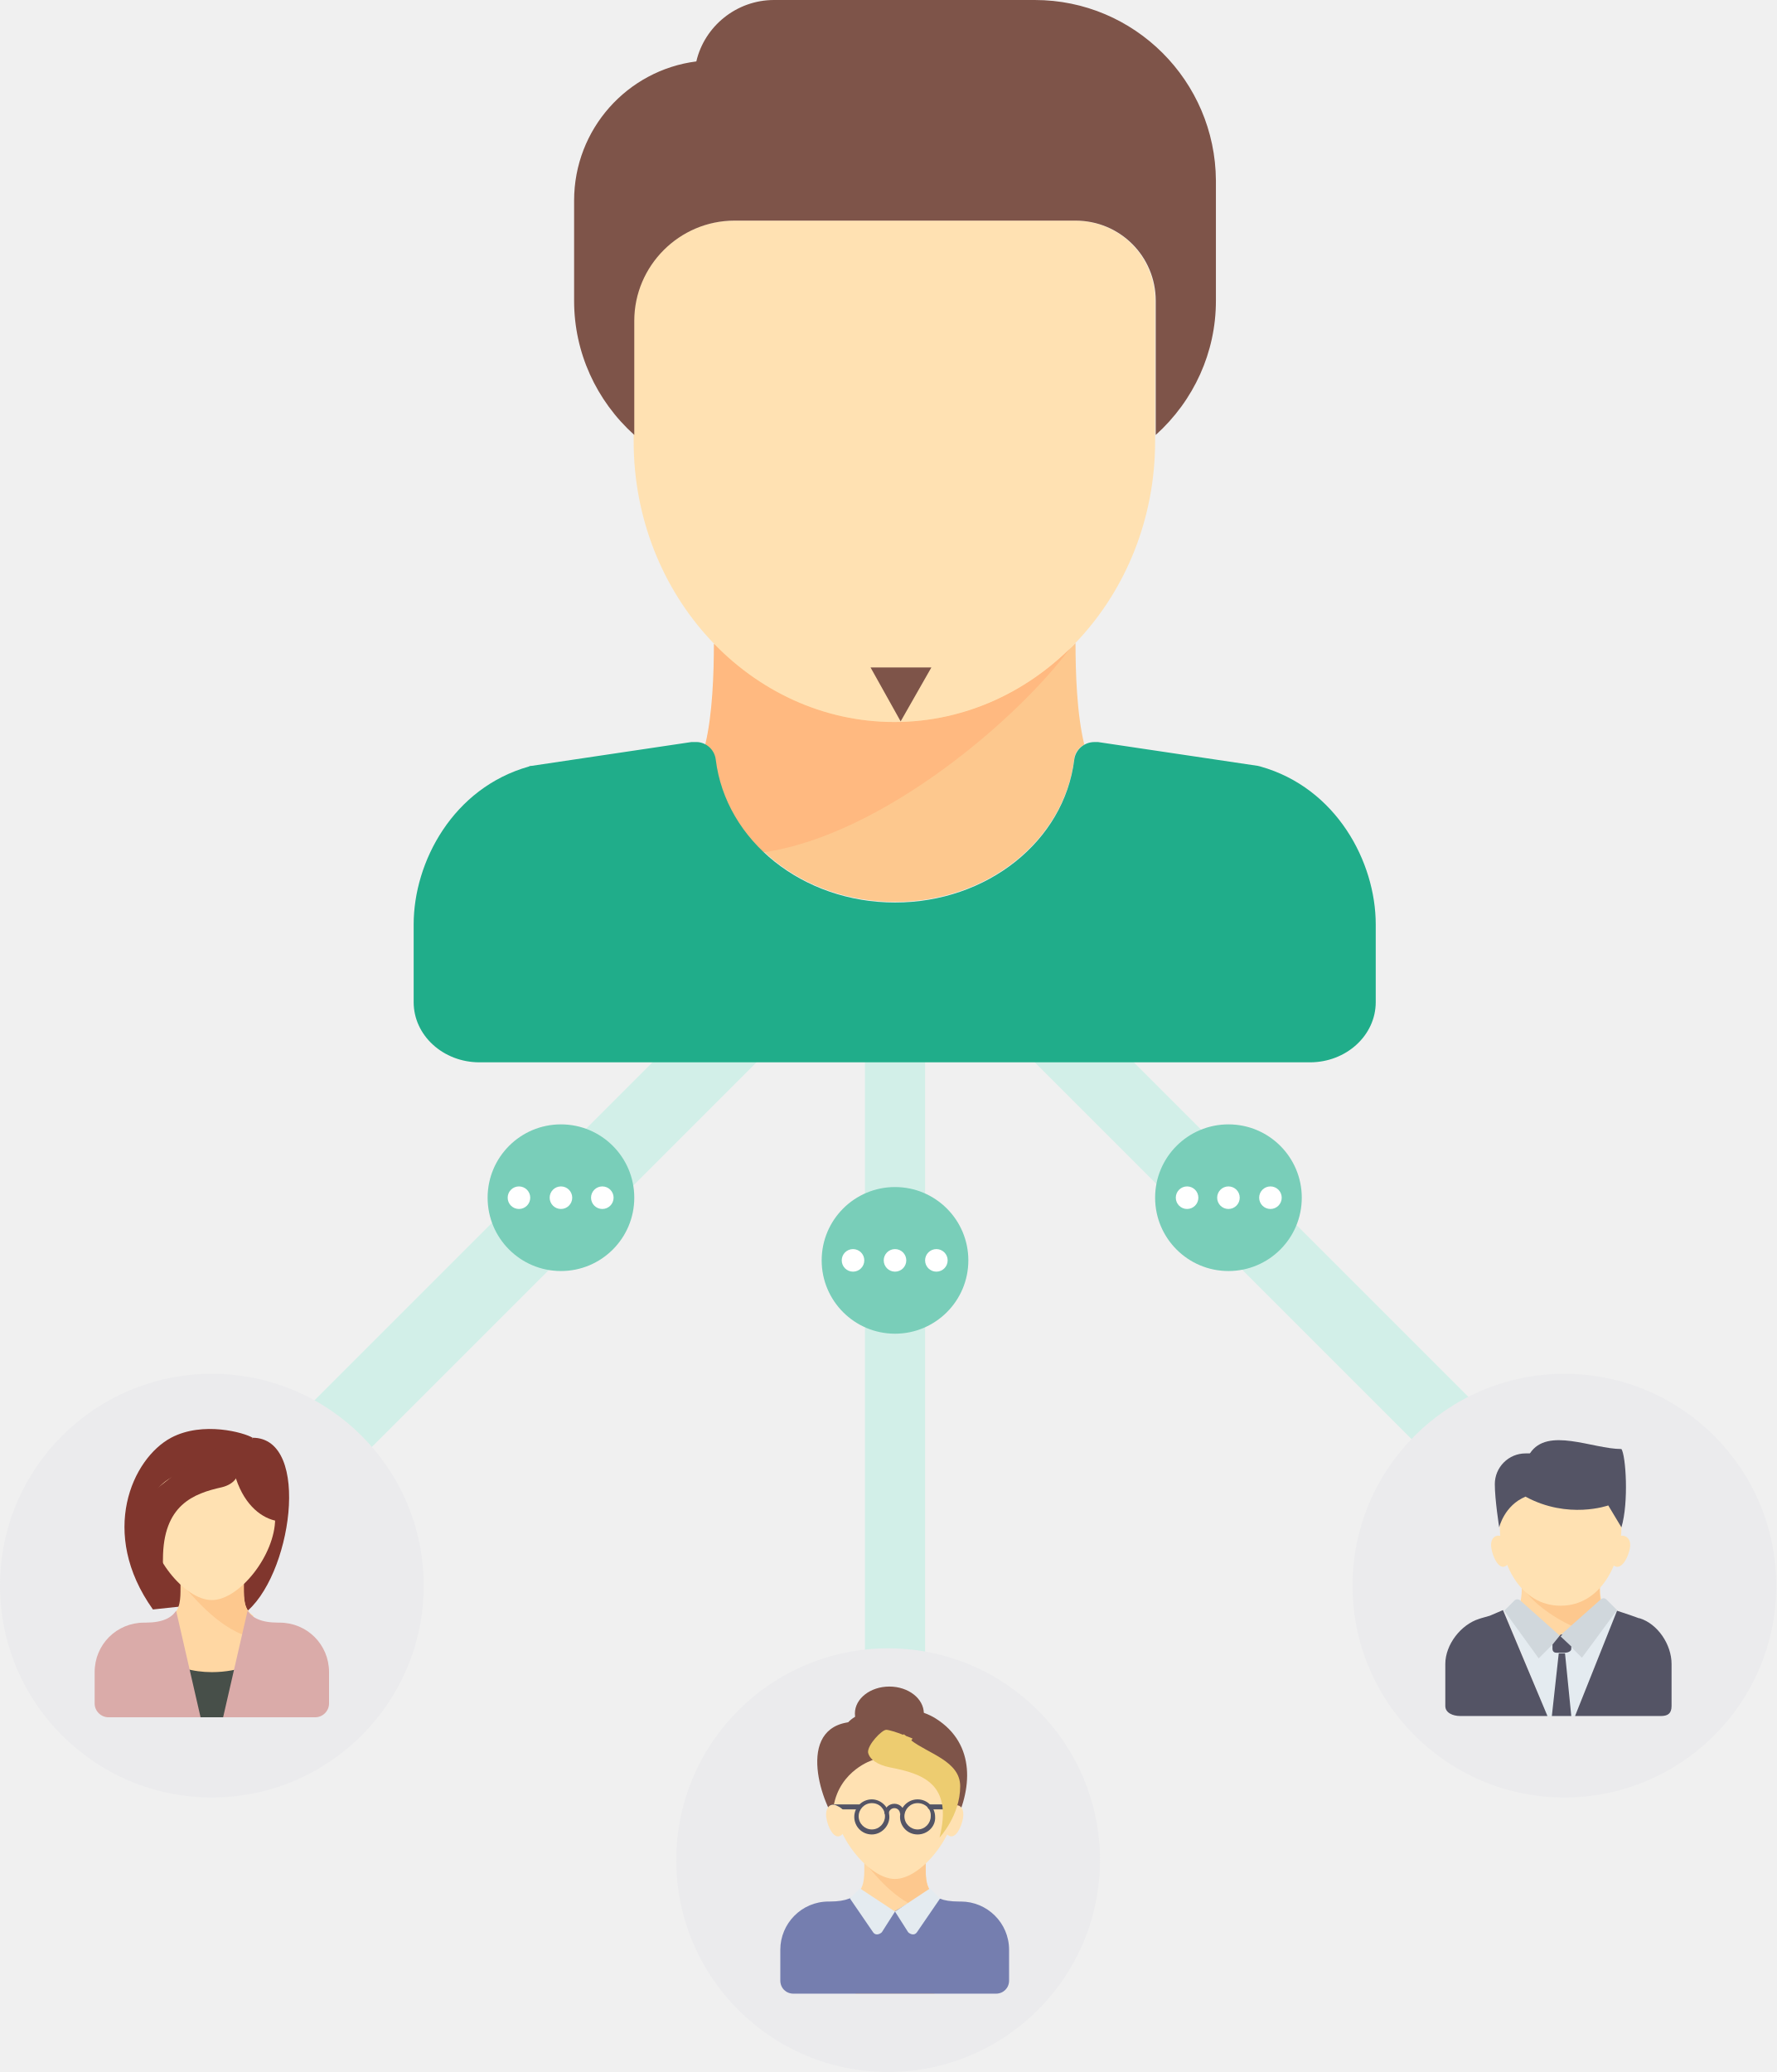
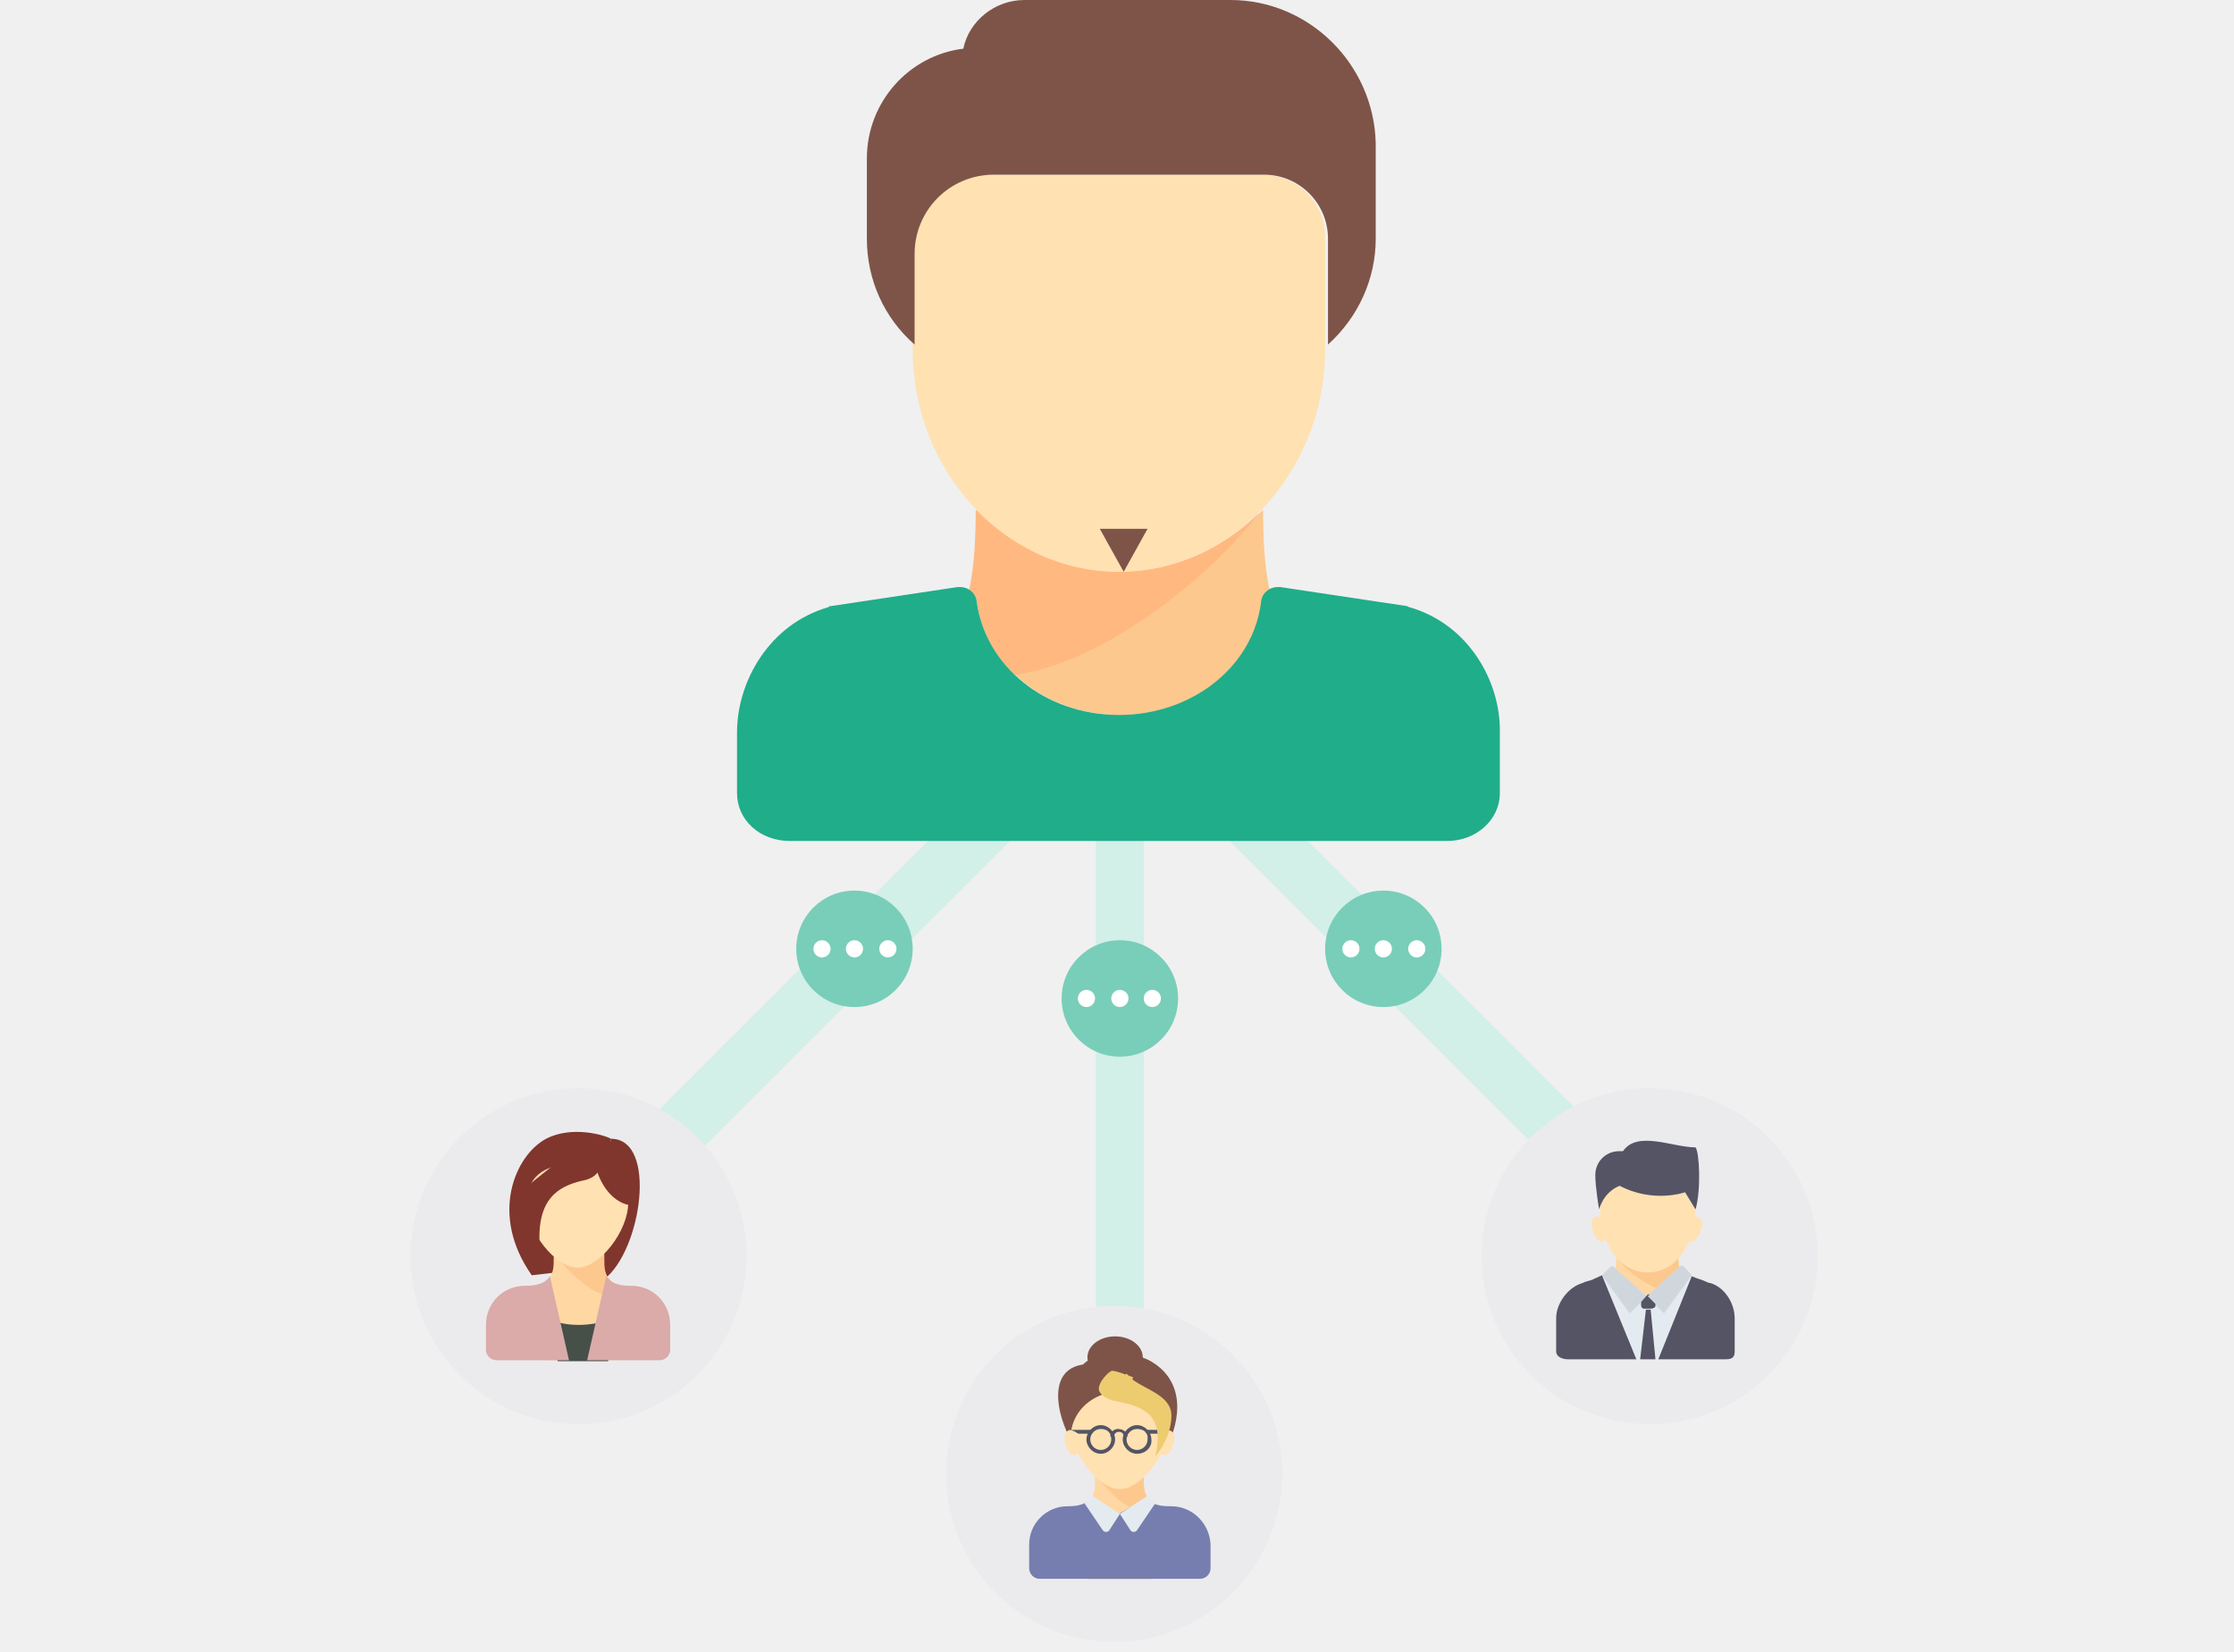
- <svg xmlns="http://www.w3.org/2000/svg" viewBox="0 0 283.5 330.6">
-   <style>.st0{opacity:.49;fill:url(#SVGID_3_)}.st1{fill:#fff}.st2{fill:#262626}.st3{fill:#eaedf4}.st4{fill:#ade9e9}.st5{fill:#20ad8a}.st6{fill:#ffc06c}.st7{fill:#3f4d55}.st8{fill:#5d5d5d}.st9{fill:#b7b7b7}.st10{fill:#adadad}.st11{fill:#b2b2b2}.st12{fill:gray}.st13{fill:#4d4d4d}.st14{fill:#333}.st15{fill:#efce4a}.st16{fill:#ed8a19}.st17{fill:#ebba16}.st18{fill:#c7cac7}.st19{fill:#e7eced}.st20{opacity:.7;clip-path:url(#SVGID_5_)}.st21{opacity:.12;fill:#ffc06c}.st22{opacity:.16}.st22,.st23,.st24{fill:#ffc06c}.st23{opacity:.22}.st24{opacity:.3}.st25{clip-path:url(#SVGID_7_)}.st26{opacity:.15}.st26,.st27,.st28{fill:#20ad8a}.st27{opacity:.23}.st28{opacity:.3}.st29{fill:#aaa}.st30,.st31{fill:none;stroke:#3f4d55;stroke-miterlimit:10}.st31{stroke-linecap:round}.st32{fill:#f00101}.st33{fill:#030303}.st34{fill:#70cadb}.st35{fill:#e01765}.st36{fill:#e8a723}.st37{fill:#3eb890}.st38{fill:#cc2027}.st39{fill:#361238}.st40{fill:#65863a}.st41{fill:#1a937d}.st42{fill:#666}.st43{fill:#d5e1e8}.st44{fill:#e6eef2}.st45{fill:#573d82}.st46{fill:#453068}.st47{fill:#3fba91}.st48{fill:#6fcbdc}.st49{fill:#dcdcdc}.st50{fill:#ffc585}.st51{fill:#ff3e88}.st52{fill:#675470}.st53{fill:#4a4687}.st54{fill:#f3f3f3}.st55{opacity:.5;fill:#8977a7}.st56{fill:#e1e9ef}.st57{fill:#ffd7a3}.st58{fill:#fdc88e}.st59{fill:#ffe1b2}.st60{fill:#a2cde2}.st61{fill:#545465}.st62{fill:#29394a}.st63{fill:#b5e0f0}.st64{fill:#4a698e}.st65{fill:#416185}.st66{fill:#395a7f}.st67{fill:#ffd5ab}.st68{fill:#e4ebf0}.st69{fill:#d0d7dc}.st70{fill:#527992}.st71{fill:#475f7f}.st72{fill:#d3e5bd}.st73{fill:#827873}.st74{fill:#e0dddc}.st75{fill:#a19996}.st76{fill:#3cf}.st77{fill:#d8dce1}.st78{fill:#db4026}.st79{fill:#5c546a}.st80{fill:#e8d21d}.st81{fill:#4aecaf}.st82{fill:#80362d}.st83{fill:#ffb980}.st84{fill:#f8ab6b}.st85{fill:#bf9b5f}.st86{fill:#83603f}.st87{fill:#b0e070}.st88{fill:#7e5c62}.st89{fill:#a27082}.st90{fill:#7e5449}.st91{fill:#ffda44}.st92{fill:#ffcd00}.st93{fill:#b1664f}.st94{fill:#ffdaa9}.st95{fill:#5fbea0}.st96{fill:none;stroke:#fff;stroke-width:2;stroke-linecap:round;stroke-miterlimit:10}.st97{fill:#188268}.st98{fill:#d2efe8}.st99{fill:#79ceb9}.st100{fill:#ebebed}.st101{fill:#474f49}.st102{fill:#daaba9}.st103{fill:#757eaf}.st104{fill:#edcc70}.st105{fill:#b9bbc1}.st106{fill:#53dcff}.st107{fill:#fcee21}.st108{fill:#8b8996}.st109{fill:#686777}.st110{fill:#67a2a9}.st111,.st112{fill:#ff93b5}.st112{stroke:#fff;stroke-width:2;stroke-linecap:round;stroke-miterlimit:10}.st113,.st114{fill:#f3d960}.st114{stroke:#fff;stroke-width:2;stroke-linecap:round;stroke-miterlimit:10}.st115{fill:#7bd766}.st116{fill:#8166a4}.st117{fill:#f67d69}.st118{fill:#ccc}.st119{fill:#e6e6e6}.st120{fill:#b3b3b3}.st121{fill:none;stroke:#da6f67;stroke-linecap:round;stroke-miterlimit:10}.st122{fill:#bc679b}.st123{fill:#09614b}.st124{fill:#50748a}.st125{fill:#e2e4ff}.st126{fill:#a7795e}.st127{fill:#adb4ba}.st128{fill:#4ea0ca}.st129{fill:#394959}.st130{fill:#e05040}.st131{fill:#b4a87d}.st132{fill:#7b7256}.st133{fill:#fcc261}.st134{fill:#111820}.st135{fill:#dfded6}.st136{fill:#ff6953}.st137{fill:#b06e53}.st138{fill:#728ea0}.st139{fill:#e5e4e3}.st140{fill:#f7f3a8}.st141{fill:#82827f}.st142{fill:#353535}.st143{fill:#a0b7d1}.st144{fill:#ecec66}.st145{fill:#90ba72}.st146{fill:#e7f2fc}.st147{fill:none;stroke:#c6c6c6;stroke-width:2;stroke-linecap:round;stroke-linejoin:round;stroke-miterlimit:10;stroke-dasharray:5,10,5,10,5,10}.st148{fill:#73a950}.st149{fill:#ffa168}.st150{fill:#2d688d}</style>
+ <svg xmlns="http://www.w3.org/2000/svg" id="Layer_1" viewBox="0 0 234 173">
+   <style>.st0{fill:#d2efe8}.st1{fill:#fdc88e}.st2{fill:#ffb980}.st3{fill:#20ad8a}.st4{fill:#ffe1b2}.st5{fill:#7e5449}.st6{fill:#79ceb9}.st7{fill:#fff}.st8{fill:#ebebed}.st9{fill:#80362d}.st10{fill:#ffd7a3}.st11{fill:#474f49}.st12{fill:#daaba9}.st13{fill:#757eaf}.st14{fill:#e4ebf0}.st15{fill:#545465}.st16{fill:#edcc70}.st17{fill:#d0d7dc}</style>
  <g id="Capa_3">
-     <path class="st98" d="M142.8 268.6c-2.7 0-4.8-2.1-4.8-4.8V158.3c0-2.6 2.1-4.8 4.8-4.8s4.8 2.1 4.8 4.8v105.5c-.1 2.7-2.2 4.8-4.8 4.8zm-93.7-30c-1.5 0-3-.6-4.1-1.7-2.3-2.3-2.3-6 0-8.3l73.5-73.5c2.3-2.3 6-2.3 8.3 0 2.3 2.3 2.3 6 0 8.3l-73.5 73.5c-1.3 1.2-2.7 1.7-4.2 1.7zm183.5-4c-1.4 0-2.9-.5-4-1.6l-65.1-65.1c-2.2-2.2-2.2-5.7 0-7.9s5.7-2.2 7.9 0l65.1 65.1c2.2 2.2 2.2 5.7 0 7.9-1 1-2.4 1.6-3.9 1.6z" />
-     <path class="st58" d="M142.8 115.1c-11.2 0-21.3-4.8-28.8-12.5 0 4.6-.2 11.3-1.4 16.2.8.5 1.4 1.3 1.6 2.3 1.6 13 13.9 22.8 28.6 22.8 14.7 0 27-9.8 28.6-22.8.1-1 .7-1.8 1.6-2.3-1.2-4.9-1.4-11.6-1.4-16.2-7.5 7.7-17.7 12.5-28.8 12.5z" />
-     <path class="st83" d="M170.9 103.2c-7.4 7.4-17.3 12-28.2 12-11.2 0-21.3-4.8-28.8-12.5 0 4.6-.2 11.3-1.4 16.2.8.5 1.4 1.3 1.6 2.3.7 5.7 3.5 10.9 7.7 14.8 19.3-2.8 41.1-21.8 49.1-32.8z" />
-     <path class="st5" d="M201.1 122.3c-.1 0-.3-.1-.4-.1l-25.5-3.8h-.6c-1.6 0-3 1.2-3.2 2.8-1.6 13-13.9 22.8-28.6 22.8-14.7 0-27-9.8-28.6-22.8-.2-1.7-1.7-2.9-3.3-2.8h-.6l-25.5 3.8c-.1 0-.3 0-.4.1-12.1 3.4-18.4 15.2-18.4 25.2v12.4c0 5.3 4.7 9.6 10.5 9.6H209c5.8 0 10.5-4.3 10.5-9.6v-12.4c0-10-6.3-21.8-18.4-25.2z" />
-     <path class="st59" d="M171.5 35.2h-54.4c-8.8 0-16 7.2-16 16v19.2c0 24.7 18.7 44.8 41.6 44.8s41.6-20.1 41.6-44.8V48c0-7.1-5.7-12.8-12.8-12.8z" />
-     <path class="st90" d="M165.1 0h-41.6c-6 0-11.1 4.2-12.4 9.8-11 1.4-19.5 10.8-19.5 22.2v16c0 8.2 3.5 15.9 9.6 21.4V51.2c0-8.8 7.2-16 16-16h54.4c7.1 0 12.8 5.7 12.8 12.8v21.4c6.1-5.5 9.6-13.2 9.6-21.4V28.8C193.9 12.9 181 0 165.1 0zm-26.2 106.5h9.7l-4.9 8.6z" />
-     <circle class="st99" cx="142.8" cy="201.1" r="11.7" />
-     <circle class="st1" cx="142.8" cy="201.1" r="1.8" />
-     <circle class="st1" cx="136.1" cy="201.1" r="1.8" />
-     <circle class="st1" cx="149.4" cy="201.1" r="1.8" />
-     <circle class="st99" cx="89.5" cy="191.1" r="11.7" />
-     <circle class="st1" cx="89.5" cy="191.1" r="1.8" />
-     <circle class="st1" cx="82.8" cy="191.1" r="1.8" />
-     <circle class="st1" cx="96.1" cy="191.1" r="1.8" />
-     <circle class="st99" cx="196" cy="191.1" r="11.7" />
-     <circle class="st1" cx="196" cy="191.1" r="1.8" />
-     <circle class="st1" cx="189.4" cy="191.1" r="1.8" />
-     <circle class="st1" cx="202.7" cy="191.1" r="1.8" />
-     <circle class="st100" cx="33.8" cy="253" r="33.8" />
-     <circle class="st100" cx="249.6" cy="253" r="33.8" />
-     <circle class="st100" cx="141.7" cy="296.8" r="33.8" />
-     <path class="st82" d="M40.3 229.4l-5 27.4 3.6.7c7.6-5.6 10.9-28.1 1.4-28.1z" />
-     <path class="st82" d="M40.3 229.4c-1.3-.8-7.9-2.7-13 0-6.2 3.3-11.6 15.2-2.9 27.4l6.5-.7 9.4-26.7z" />
-     <path class="st57" d="M38.9 253.4v-1.7H28.8v1.7c0 1.6 0 3.4-1.4 4.5V274h13v-16.2c-1.5-1-1.5-2.8-1.5-4.4z" />
-     <path class="st101" d="M33.8 266.8c-1.5 0-3-.2-4.3-.6v7.8h10.1v-8.2c-1.6.6-3.6 1-5.8 1z" />
-     <path class="st58" d="M39.6 261.1c.3.1.5.1.7.1v-3.3c-1.4-1.1-1.4-2.9-1.4-4.5v-1.7h-8l-2.2.7c1.5 1.6 5.9 7.3 10.9 8.7z" />
-     <path class="st59" d="M43.9 242.3c0 5.8-5.7 13-10.1 13s-10.1-7.2-10.1-13 4.5-7.9 10.1-7.9 10.1 2.2 10.1 7.9z" />
-     <path class="st82" d="M35.3 230.8c-.4 0-1.7.5-2.8.9l-.1-.1s-.1.1-.4.3c-.6.2-1 .4-1 .4l.2.3c-2.7 2.2-9 7.1-9.5 7.6-.7.7 4.3 19.1 4.3 8.6 0-8.7 4.9-10.5 9.4-11.5 2-.5 2.6-1.7 2.9-2.9.1-1.2-2.3-3.6-3-3.6z" />
-     <path class="st82" d="M37.4 235.1c1.3 4.7 4 6.9 6.4 7.5 1.4.3.8-3.9.8-3.9s-1.9-4.9-2.2-5c-.2-.1-2.2-4.3-2.2-4.3L36 233l1.4 2.1z" />
-     <path class="st102" d="M28.1 257c-.7 1.1-2.1 1.9-4.9 1.9H23c-4.4 0-7.9 3.5-7.9 7.9v5c0 1.2 1 2.2 2.2 2.2H32l-3.9-17zm11.4 0c.7 1.1 2.1 1.9 4.9 1.9h.2c4.4 0 7.9 3.5 7.9 7.9v5c0 1.2-1 2.2-2.2 2.2H35.6l3.9-17z" />
+     <path class="st0" d="M117.3 139.7c-1.4 0-2.5-1.1-2.5-2.5V82.3c0-1.4 1.1-2.5 2.5-2.5s2.5 1.1 2.5 2.5v54.9c-.1 1.4-1.2 2.5-2.5 2.5zm-48.8-15.6c-.8 0-1.6-.3-2.1-.9-1.2-1.2-1.2-3.1 0-4.3l38.2-38.2c1.2-1.2 3.1-1.2 4.3 0 1.2 1.2 1.2 3.1 0 4.3l-38.2 38.2c-.7.7-1.4.9-2.2.9zM164 122c-.7 0-1.5-.3-2.1-.8L128 87.3c-1.1-1.1-1.1-3 0-4.1 1.1-1.1 3-1.1 4.1 0l33.9 33.9c1.1 1.1 1.1 3 0 4.1-.5.5-1.2.8-2 .8z" />
+     <path class="st1" d="M117.3 59.9c-5.8 0-11.1-2.5-15-6.5 0 2.4-.1 5.9-.7 8.4.4.3.7.7.8 1.2.8 6.8 7.2 11.9 14.9 11.9s14-5.1 14.9-11.9c.1-.5.4-.9.8-1.2-.6-2.5-.7-6-.7-8.4-3.9 4-9.3 6.5-15 6.5z" />
+     <path class="st2" d="M131.9 53.7c-3.8 3.8-9 6.2-14.7 6.2-5.8 0-11.1-2.5-15-6.5 0 2.4-.1 5.9-.7 8.4.4.3.7.7.8 1.2.4 3 1.8 5.7 4 7.7 10.1-1.4 21.4-11.3 25.6-17z" />
+     <path class="st3" d="M147.6 63.6c-.1 0-.2-.1-.2-.1l-13.3-2h-.3c-.8 0-1.6.6-1.7 1.5-.8 6.8-7.2 11.9-14.9 11.9s-14-5.1-14.9-11.9c-.1-.9-.9-1.5-1.7-1.5h-.3l-13.3 2c-.1 0-.2 0-.2.1-6.3 1.8-9.6 7.9-9.6 13.1v6.4c0 2.8 2.4 5 5.5 5h68.9c3 0 5.5-2.2 5.5-5v-6.4c.1-5.2-3.2-11.3-9.5-13.1z" />
+     <path class="st4" d="M132.2 18.3h-28.3c-4.6 0-8.3 3.7-8.3 8.3v10c0 12.8 9.7 23.3 21.6 23.3s21.6-10.5 21.6-23.3V25c.1-3.7-2.9-6.7-6.6-6.7z" />
+     <path class="st5" d="M128.9 0h-21.6c-3.1 0-5.8 2.2-6.4 5.1-5.7.7-10.1 5.6-10.1 11.5V25c0 4.3 1.8 8.3 5 11.1v-9.5c0-4.6 3.7-8.3 8.3-8.3h28.3c3.7 0 6.7 3 6.7 6.7v11.1c3.2-2.9 5-6.9 5-11.1V15c-.2-8.3-7-15-15.2-15zm-13.7 55.4h5l-2.5 4.5-2.5-4.5z" />
+     <circle class="st6" cx="117.3" cy="104.6" r="6.1" />
+     <circle class="st7" cx="117.3" cy="104.6" r=".9" />
+     <circle class="st7" cx="113.8" cy="104.6" r=".9" />
+     <circle class="st7" cx="120.7" cy="104.6" r=".9" />
+     <circle class="st6" cx="89.5" cy="99.4" r="6.1" />
+     <circle class="st7" cx="89.5" cy="99.4" r=".9" />
+     <circle class="st7" cx="86.1" cy="99.4" r=".9" />
+     <circle class="st7" cx="93" cy="99.4" r=".9" />
+     <circle class="st6" cx="144.9" cy="99.4" r="6.1" />
+     <circle class="st7" cx="144.9" cy="99.4" r=".9" />
+     <circle class="st7" cx="141.5" cy="99.4" r=".9" />
+     <circle class="st7" cx="148.4" cy="99.4" r=".9" />
+     <circle class="st8" cx="60.6" cy="131.6" r="17.6" />
+     <circle class="st8" cx="172.8" cy="131.6" r="17.6" />
+     <circle class="st8" cx="116.7" cy="154.4" r="17.6" />
+     <path class="st9" d="M64 119.3l-2.6 14.3 1.9.4c3.9-3 5.6-14.7.7-14.7zM64 119.3c-.7-.4-4.1-1.4-6.8 0-3.2 1.7-6 7.9-1.5 14.3l3.4-.4 4.9-13.9z" />
+     <path class="st10" d="M63.2 131.8v-.9H58v.9c0 .8 0 1.8-.7 2.3v8.4H64v-8.4c-.8-.5-.8-1.5-.8-2.3z" />
+     <path class="st11" d="M60.6 138.8c-.8 0-1.6-.1-2.2-.3v4.1h5.3v-4.3c-.9.3-2 .5-3.1.5z" />
+     <path class="st1" d="M63.6 135.8c.2.1.3.1.4.1v-1.7c-.7-.6-.7-1.5-.7-2.3v-.9h-4.2l-1.1.4c.7.7 3 3.7 5.6 4.4z" />
+     <path class="st4" d="M65.8 126c0 3-3 6.8-5.3 6.8s-5.3-3.7-5.3-6.8 2.3-4.1 5.3-4.1 5.3 1.2 5.3 4.1z" />
+     <path class="st9" d="M61.4 120.1c-.2 0-.9.3-1.5.5l-.1-.1-.2.2c-.3.1-.5.2-.5.2l.1.2c-1.4 1.1-4.7 3.7-4.9 4-.4.4 2.2 9.9 2.2 4.5 0-4.5 2.5-5.5 4.9-6 1-.3 1.4-.9 1.5-1.5.1-.8-1.2-2-1.5-2z" />
+     <path class="st9" d="M62.4 122.3c.7 2.4 2.1 3.6 3.3 3.9.7.2.4-2 .4-2s-1-2.5-1.1-2.6c-.1-.1-1.1-2.2-1.1-2.2l-2.2 1.9.7 1z" />
+     <path class="st12" d="M57.6 133.7c-.4.6-1.1 1-2.5 1H55c-2.3 0-4.1 1.8-4.1 4.1v2.6c0 .6.5 1.1 1.1 1.1h7.6l-2-8.8zm5.9 0c.4.6 1.1 1 2.5 1h.1c2.3 0 4.1 1.8 4.1 4.1v2.6c0 .6-.5 1.1-1.1 1.1h-7.6l2-8.8z" />
+     <path class="st5" d="M114.2 142.9l1.8 12.4-3.5-4c-1.4-1.8-3.6-8.4 1.7-8.4z" />
+     <path class="st5" d="M113.2 143.3c.8-1.6 5.1-2.1 7.5-.6 3.4 2.1 3 6 1.5 8.9l-3.7 2.6-5.3-10.9z" />
+     <path class="st10" d="M119.8 155v-.8h-5.1v.8c0 .8 0 1.7-.7 2.3v8.2h6.6v-8.2c-.8-.6-.8-1.5-.8-2.3z" />
+     <path class="st13" d="M122.7 157.8h-.2c-1.4 0-2.1-.4-2.4-.9l-2.9 1.7-2.9-1.7c-.4.5-1 .9-2.4.9h-.1c-2.2 0-4 1.8-4 4v2.5c0 .6.5 1.1 1.1 1.1h16.8c.6 0 1.1-.5 1.1-1.1v-2.5c-.1-2.2-1.9-4-4.1-4z" />
+     <path class="st1" d="M119.8 158.5c.2.1-.1-.4 0-.4l.7-.9c-.7-.6-.7-1.5-.7-2.3v-.8h-4l-1.1.4c.7.8 2.6 3.4 5.1 4z" />
+     <path class="st4" d="M122.4 149.4c0 2.9-2.9 6.6-5.1 6.6-2.2 0-5.1-3.6-5.1-6.6s2.3-4 5.1-4 5.1 1.1 5.1 4z" />
+     <path class="st5" d="M115.5 146.1s-2.8.8-3.3 3.8c-.1.7-1.1-2.4-1.1-2.4s.6-2.4.7-2.5c.1-.1 2.6-1 2.6-1l.7.6.4 1.5z" />
+     <path class="st14" d="M117.3 158.6l-2.9-1.9-.8.8 1.9 2.8c.2.3.6.2.7 0l1.1-1.7zm0 0l2.9-1.9.8.8-1.9 2.8c-.2.3-.6.2-.7 0l-1.1-1.7z" />
+     <path class="st4" d="M122.1 149.9c.6-.2.9.2.9.7 0 .8-.7 2.6-1.5 1.5-.8-1.3.6-2.2.6-2.2z" />
+     <ellipse class="st5" cx="116.8" cy="142.2" rx="2.9" ry="2.2" />
+     <path class="st15" d="M115.3 152.3c-.8 0-1.5-.7-1.5-1.5s.7-1.5 1.5-1.5 1.5.7 1.5 1.5-.7 1.5-1.5 1.5zm0-2.6c-.6 0-1.1.5-1.1 1.1 0 .6.5 1.1 1.1 1.1.6 0 1.1-.5 1.1-1.1 0-.7-.4-1.1-1.1-1.1zm3.8 2.6c-.8 0-1.5-.7-1.5-1.5s.7-1.5 1.5-1.5 1.5.7 1.5 1.5c.1.8-.6 1.5-1.5 1.5zm0-2.6c-.6 0-1.1.5-1.1 1.1 0 .6.5 1.1 1.1 1.1.6 0 1.1-.5 1.1-1.1.1-.7-.4-1.1-1.1-1.1z" />
+     <path class="st15" d="M118.1 150.5h-.4c0-.3-.2-.5-.5-.5s-.5.2-.5.5h-.4c0-.5.4-.8.8-.8.6 0 1 .4 1 .8zm-3.8-.3H112c-.1 0-.2-.1-.2-.2s.1-.2.2-.2h2.2c.1 0 .2.1.2.2.1.1 0 .2-.1.2zm7.8 0h-1.9c-.1 0-.2-.1-.2-.2s.1-.2.2-.2h1.9c.1 0 .2.1.2.2s-.1.2-.2.2z" />
+     <path class="st16" d="M116.5 143.6c.2 0 .9.2 1.4.4l.1-.1.2.2c.3.1.5.2.5.2l-.1.2c1.4 1.1 4.1 1.7 4.1 3.8 0 2.4-1.7 4.3-1.7 4.3 1.1-4.5-1.4-5.3-4.1-5.8-1-.2-1.7-.7-1.8-1.2-.1-.8 1.1-2 1.4-2z" />
+     <path class="st4" d="M112.4 149.9c-.5-.3-.9.2-.9.7 0 .8.7 2.6 1.5 1.5.8-1.3 0-2-.6-2.2z" />
    <g>
-       <path class="st90" d="M136.8 274.7l3.5 23.9-6.7-7.7c-2.7-3.4-6.9-16.2 3.2-16.2z" />
-       <path class="st90" d="M134.9 275.4c1.6-3 9.8-4.1 14.4-1.2 6.5 4.1 5.8 11.5 2.8 17.2l-7.1 5-10.1-21z" />
-       <path class="st57" d="M147.7 298v-1.6h-9.8v1.6c0 1.6 0 3.3-1.4 4.4v15.7h12.6v-15.7c-1.4-1.1-1.4-2.8-1.4-4.4z" />
-       <path class="st103" d="M153.3 303.4h-.3c-2.7 0-4-.7-4.7-1.7l-5.6 3.3-5.6-3.3c-.7 1-2 1.7-4.7 1.7h-.2c-4.3 0-7.7 3.5-7.7 7.7v4.9c0 1.2.9 2.1 2.1 2.1h32.3c1.2 0 2.1-.9 2.1-2.1v-4.9c0-4.3-3.5-7.7-7.7-7.7z" />
-       <path class="st58" d="M147.7 304.8c.3.1-.2-.7 0-.7l1.4-1.7c-1.4-1.1-1.4-2.8-1.4-4.4v-1.6H140l-2.1.7c1.3 1.5 4.9 6.4 9.8 7.7z" />
-       <path class="st59" d="M152.6 287.2c0 5.6-5.6 12.6-9.8 12.6s-9.8-7-9.8-12.6 4.4-7.7 9.8-7.7 9.8 2.1 9.8 7.7z" />
-       <path class="st90" d="M139.3 280.8s-5.3 1.6-6.3 7.4c-.2 1.3-2.1-4.6-2.1-4.6s1.1-4.7 1.3-4.8c.2-.1 5-2 5-2l1.4 1.2.7 2.8z" />
-       <path class="st68" d="M142.8 305l-5.6-3.7-1.6 1.6 3.7 5.4c.4.6 1.1.3 1.4 0l2.1-3.3zm0 0l5.6-3.7 1.6 1.6-3.7 5.4c-.4.6-1.1.3-1.4 0l-2.1-3.3z" />
-       <path class="st59" d="M152 288.1c1.1-.3 1.7.3 1.7 1.4 0 1.5-1.4 5-2.9 2.8-1.5-2.3 1.2-4.2 1.2-4.2z" />
-       <ellipse class="st90" cx="141.9" cy="273.4" rx="5.5" ry="4.3" />
-       <path class="st61" d="M139.1 292.7c-1.6 0-2.8-1.3-2.8-2.8 0-1.6 1.3-2.8 2.8-2.8s2.8 1.3 2.8 2.8c0 1.5-1.3 2.8-2.8 2.8zm0-5c-1.2 0-2.1 1-2.1 2.1 0 1.2 1 2.1 2.1 2.1 1.2 0 2.1-1 2.1-2.1 0-1.2-.9-2.1-2.1-2.1zm7.3 5c-1.6 0-2.8-1.3-2.8-2.8 0-1.6 1.3-2.8 2.8-2.8 1.6 0 2.8 1.3 2.8 2.8.1 1.5-1.2 2.8-2.8 2.8zm0-5c-1.2 0-2.1 1-2.1 2.1 0 1.2 1 2.1 2.1 2.1 1.2 0 2.1-1 2.1-2.1.1-1.2-.9-2.1-2.1-2.1z" />
-       <path class="st61" d="M144.3 289.4h-.7c0-.5-.4-.9-.9-.9s-.9.4-.9.9h-.7c0-.9.7-1.6 1.6-1.6.9 0 1.6.7 1.6 1.6zm-7.3-.7h-4.3c-.2 0-.4-.2-.4-.4s.2-.4.4-.4h4.3c.2 0 .4.2.4.4 0 .3-.2.4-.4.4zm15 0h-3.6c-.2 0-.4-.2-.4-.4s.2-.4.4-.4h3.6c.2 0 .4.2.4.4 0 .3-.2.4-.4.4z" />
-       <path class="st104" d="M141.4 276c.4 0 1.7.4 2.7.8l.1-.1s.1.1.4.3c.6.2 1 .4 1 .4l-.2.3c2.7 2.1 7.8 3.3 7.8 7.3 0 4.7-3.3 8.2-3.3 8.2 2.2-8.6-2.7-10.2-7.9-11.2-2-.4-3.3-1.3-3.5-2.4-.1-1.2 2.2-3.6 2.9-3.6z" />
-       <path class="st59" d="M133.5 288.1c-1-.5-1.7.3-1.7 1.4 0 1.5 1.4 5 2.9 2.8 1.5-2.3-.2-3.8-1.2-4.2z" />
-     </g>
-     <g>
-       <path class="st57" d="M241.4 257.4c1.6-1 1.4-4 1.4-4.7h12.5c0 .7-.2 3.7 1.4 4.7l-7.6 8.5-7.7-8.5z" />
-       <path class="st58" d="M253.9 260.4l2.7-3c-1.6-1-1.4-4-1.4-4.7h-12.5c.9 2.6 6.9 7 11.2 7.7z" />
-       <path class="st59" d="M258.7 243.7c0 5.6-3.2 12.5-9.7 12.5-6.5 0-9.7-6.9-9.7-12.5s4.4-7.6 9.7-7.6 9.7 2.1 9.7 7.6z" />
-       <path class="st68" d="M258.9 257.3l-.9-.3-6.7 16.8h-4.4l-6.9-17 .6-.1c2.3 1.8 5.7 4.3 8.4 4.3 2.8 0 6.1-2.4 8.4-4.2l1.5.5z" />
-       <path class="st61" d="M244.8 231.9h-1.4c-2.7 0-4.9 2.2-4.9 4.9 0 2.5.7 6.9.7 6.9s.8-3.5 4.2-4.9c2.1-.8 1.4-6.9 1.4-6.9z" />
-       <path class="st61" d="M244.1 231.9c2.8-4.3 10-.7 14.6-.7.7 1 1.2 8.5 0 12.5l-2.1-3.5s-6.4 2.3-13.2-1.4" />
-       <path class="st69" d="M249 261.1l-3.5 3.5-5.5-7.6 1.6-1.6c.3-.3.7-.3 1 0l6.4 5.7zm9-4.2l-5.6 7.6-1.8-1.8-1.7-1.7.3-.3 6.2-5.5c.3-.3.7-.2.9 0l1.7 1.7z" />
-       <path class="st61" d="M246.9 273.8H233c-1.2 0-2.4-.5-2.4-1.6v-6.7c0-3.1 2.5-6.3 5.4-7.2l.3-.1 1.4-.4 2.1-.9 7.1 16.9zm-9-16.1l-1.4.4zm28.8 7.8v6.7c0 1.2-.6 1.6-1.7 1.6h-13.7L258 257l.9.3 1.2.4 1.4.5h.1c2.9.9 5.1 4.2 5.1 7.3zm-16-2.8v.4c0 .4-.6.6-1 .6h-1.4c-.4 0-.6-.3-.6-.6v-.7l1.3-1.6h.3l-.3.3 1.7 1.6z" />
-       <path class="st59" d="M239.6 245.1c-1-.3-1.7.3-1.7 1.4 0 1.4 1.4 5 2.9 2.8 1.4-2.3-1.2-4.2-1.2-4.2zm18.6 0c1.1-.3 1.9.3 1.9 1.4 0 1.4-1.5 5-3.1 2.8-1.6-2.3 1.2-4.2 1.2-4.2z" />
-       <path class="st61" d="M248.7 263.8l-1.1 10h3.1l-1-10" />
+       <path class="st10" d="M168.6 133.9c.8-.5.7-2.1.7-2.4h6.5c0 .4-.1 1.9.7 2.4l-4 4.4-3.9-4.4z" />
+       <path class="st1" d="M175.1 135.4l1.4-1.6c-.8-.5-.7-2.1-.7-2.4h-6.5c.4 1.4 3.5 3.7 5.8 4z" />
+       <path class="st4" d="M177.6 126.8c0 2.9-1.7 6.5-5 6.5s-5-3.6-5-6.5 2.3-4 5-4 5 1.1 5 4z" />
+       <path class="st14" d="M177.7 133.8l-.5-.2-3.5 8.7h-2.3l-3.6-8.8.3-.1c1.2.9 3 2.2 4.4 2.2 1.5 0 3.2-1.2 4.4-2.2l.8.4z" />
+       <path class="st15" d="M170.3 120.6h-.7c-1.4 0-2.5 1.1-2.5 2.5 0 1.3.4 3.6.4 3.6s.4-1.8 2.2-2.5c1-.4.6-3.6.6-3.6z" />
+       <path class="st15" d="M170 120.6c1.5-2.2 5.2-.4 7.6-.4.4.5.6 4.4 0 6.5l-1.1-1.8s-3.3 1.2-6.9-.7" />
+       <path class="st17" d="M172.5 135.8l-1.8 1.8-2.9-4 .8-.8c.2-.2.4-.2.5 0l3.4 3zm4.7-2.2l-2.9 4-.9-.9-.9-.9.2-.2 3.2-2.9c.2-.2.4-.1.5 0l.8.9z" />
+       <path class="st15" d="M171.4 142.4h-7.2c-.6 0-1.2-.3-1.2-.8v-3.5c0-1.6 1.3-3.3 2.8-3.7l.2-.1.7-.2 1.1-.5 3.6 8.8zm-4.7-8.4l-.7.2.7-.2zm15 4.1v3.5c0 .6-.3.8-.9.8h-7.1l3.5-8.7.5.2.6.2.7.3h.1c1.5.4 2.6 2.1 2.6 3.7zm-8.3-1.5v.2c0 .2-.3.3-.5.3h-.7c-.2 0-.3-.2-.3-.3v-.4l.7-.8h.2l-.2.2.8.8z" />
+       <path class="st4" d="M167.6 127.5c-.5-.2-.9.2-.9.7 0 .7.7 2.6 1.5 1.5.8-1.2-.6-2.2-.6-2.2zm9.7 0c.6-.2 1 .2 1 .7 0 .7-.8 2.6-1.6 1.5-.9-1.2.6-2.2.6-2.2z" />
+       <path class="st15" d="M172.4 137.2l-.6 5.2h1.6l-.5-5.2" />
    </g>
  </g>
</svg>
